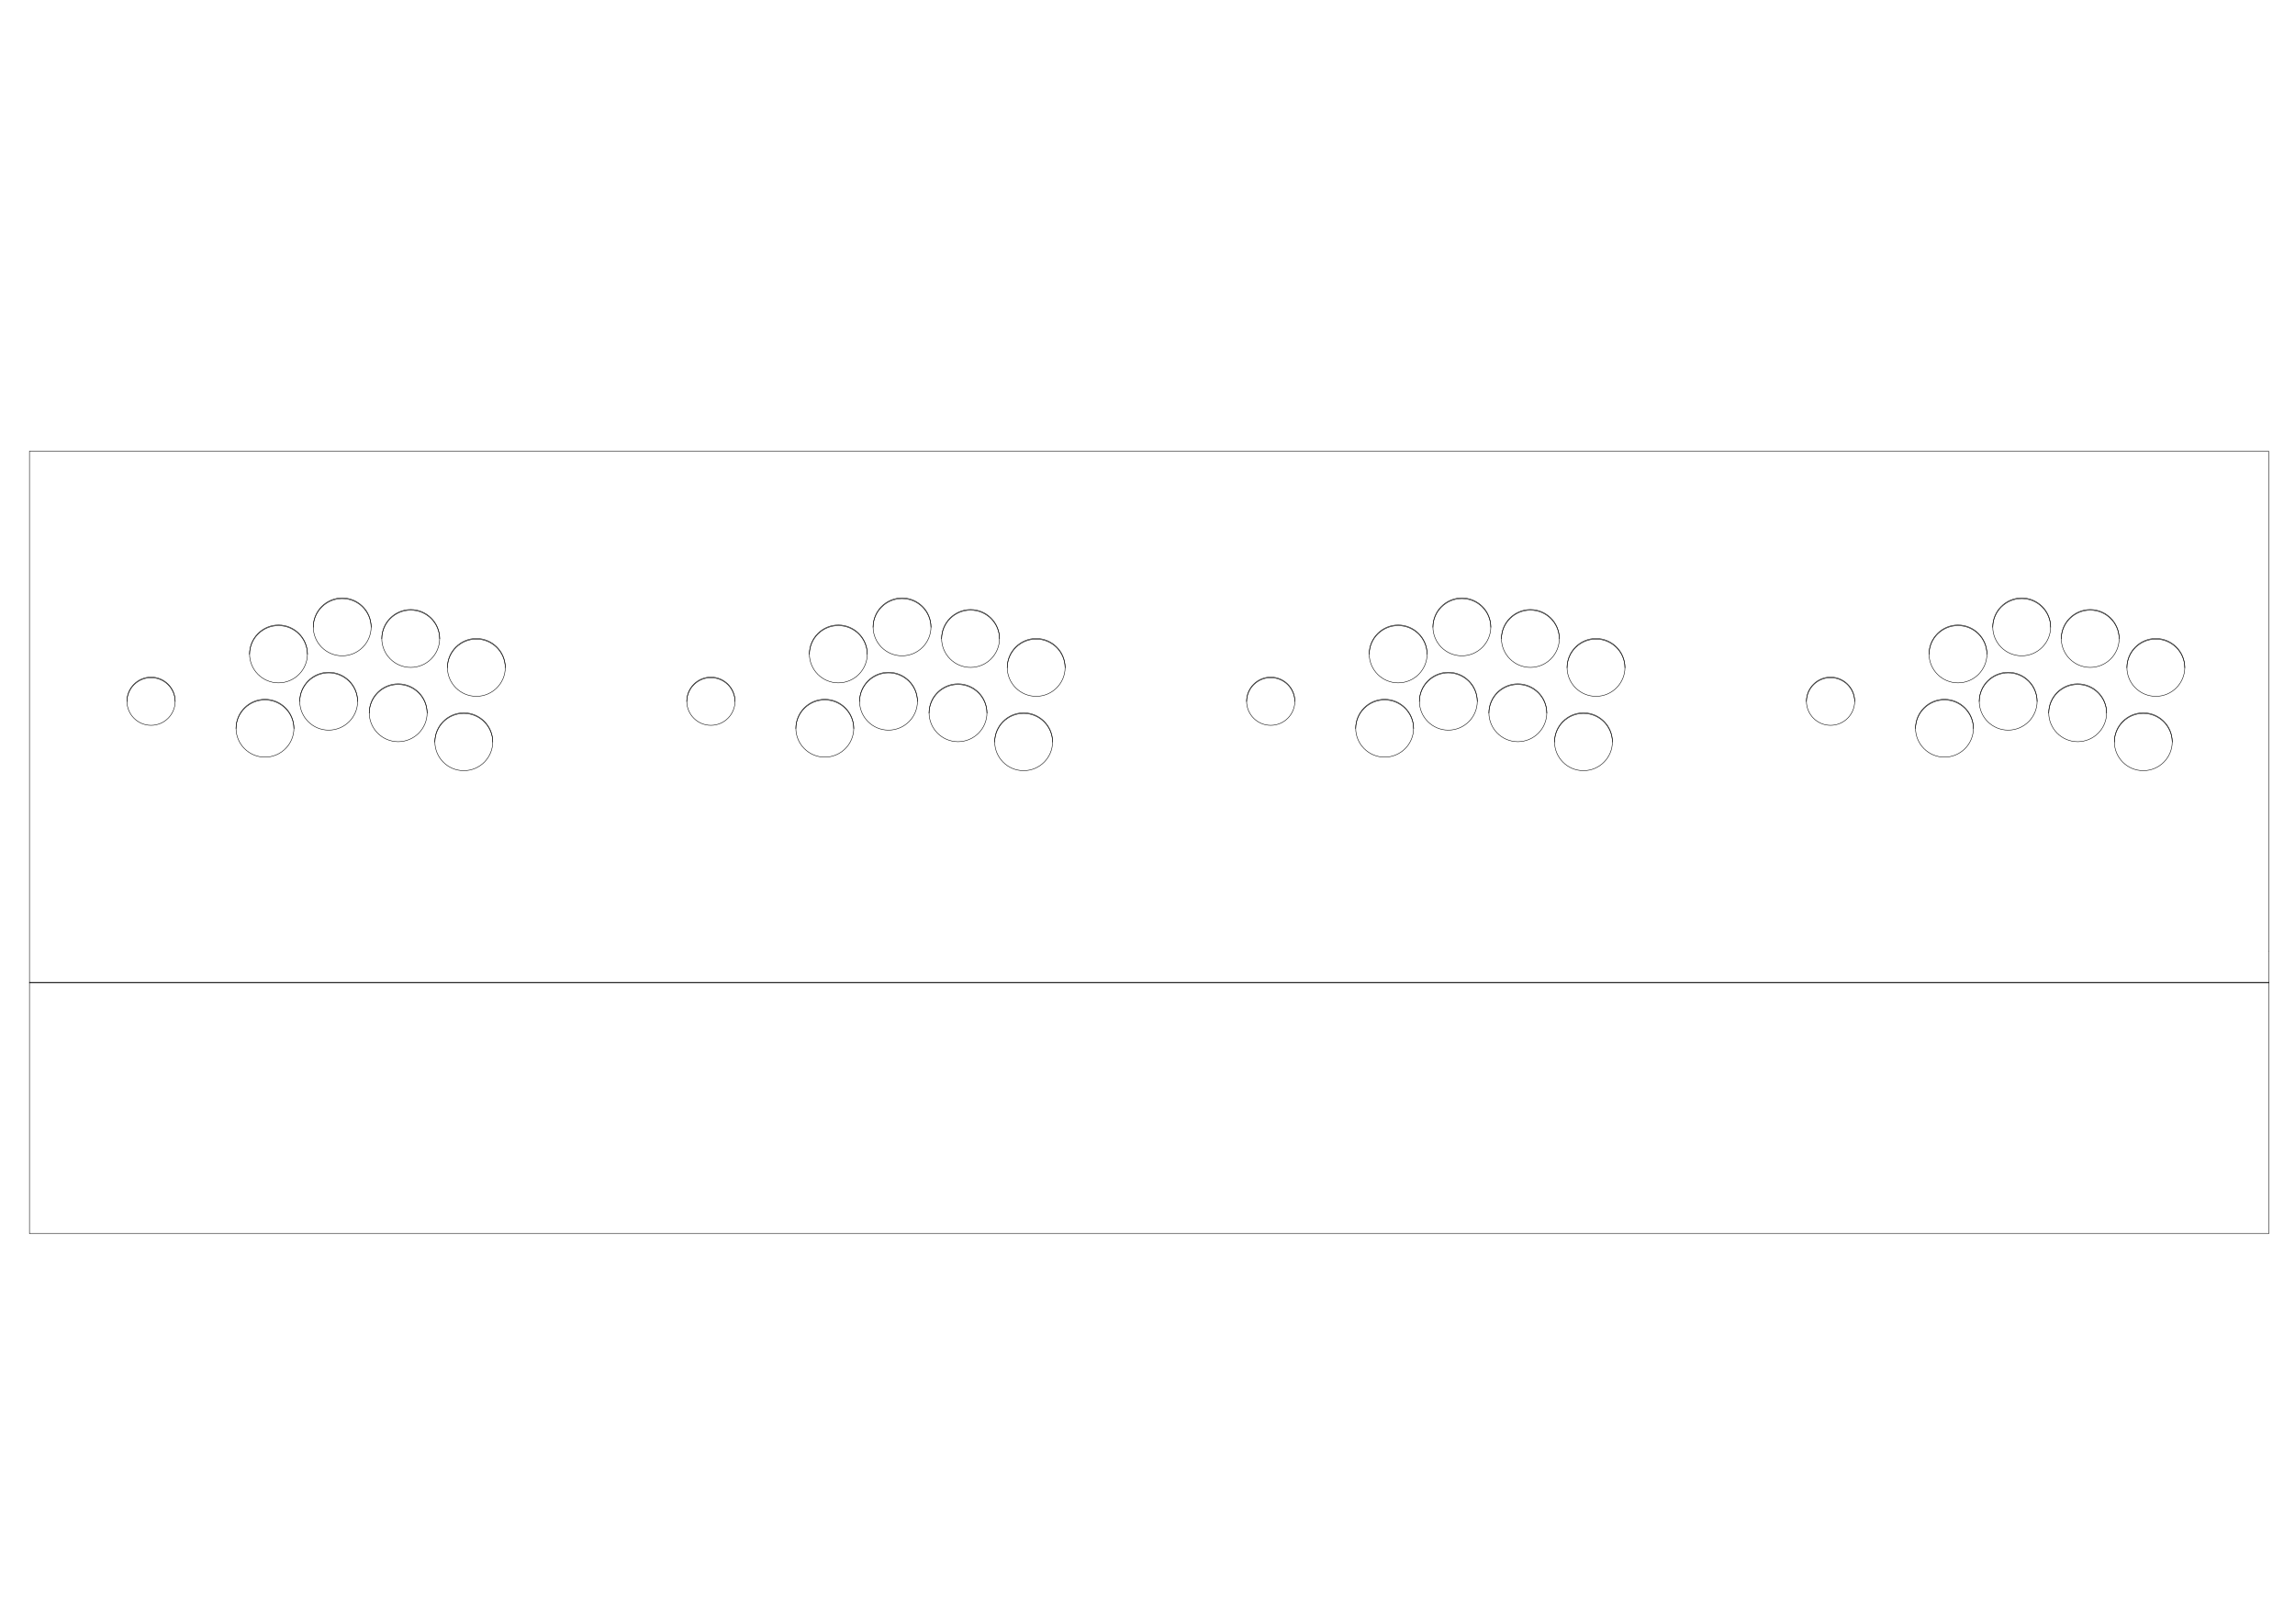
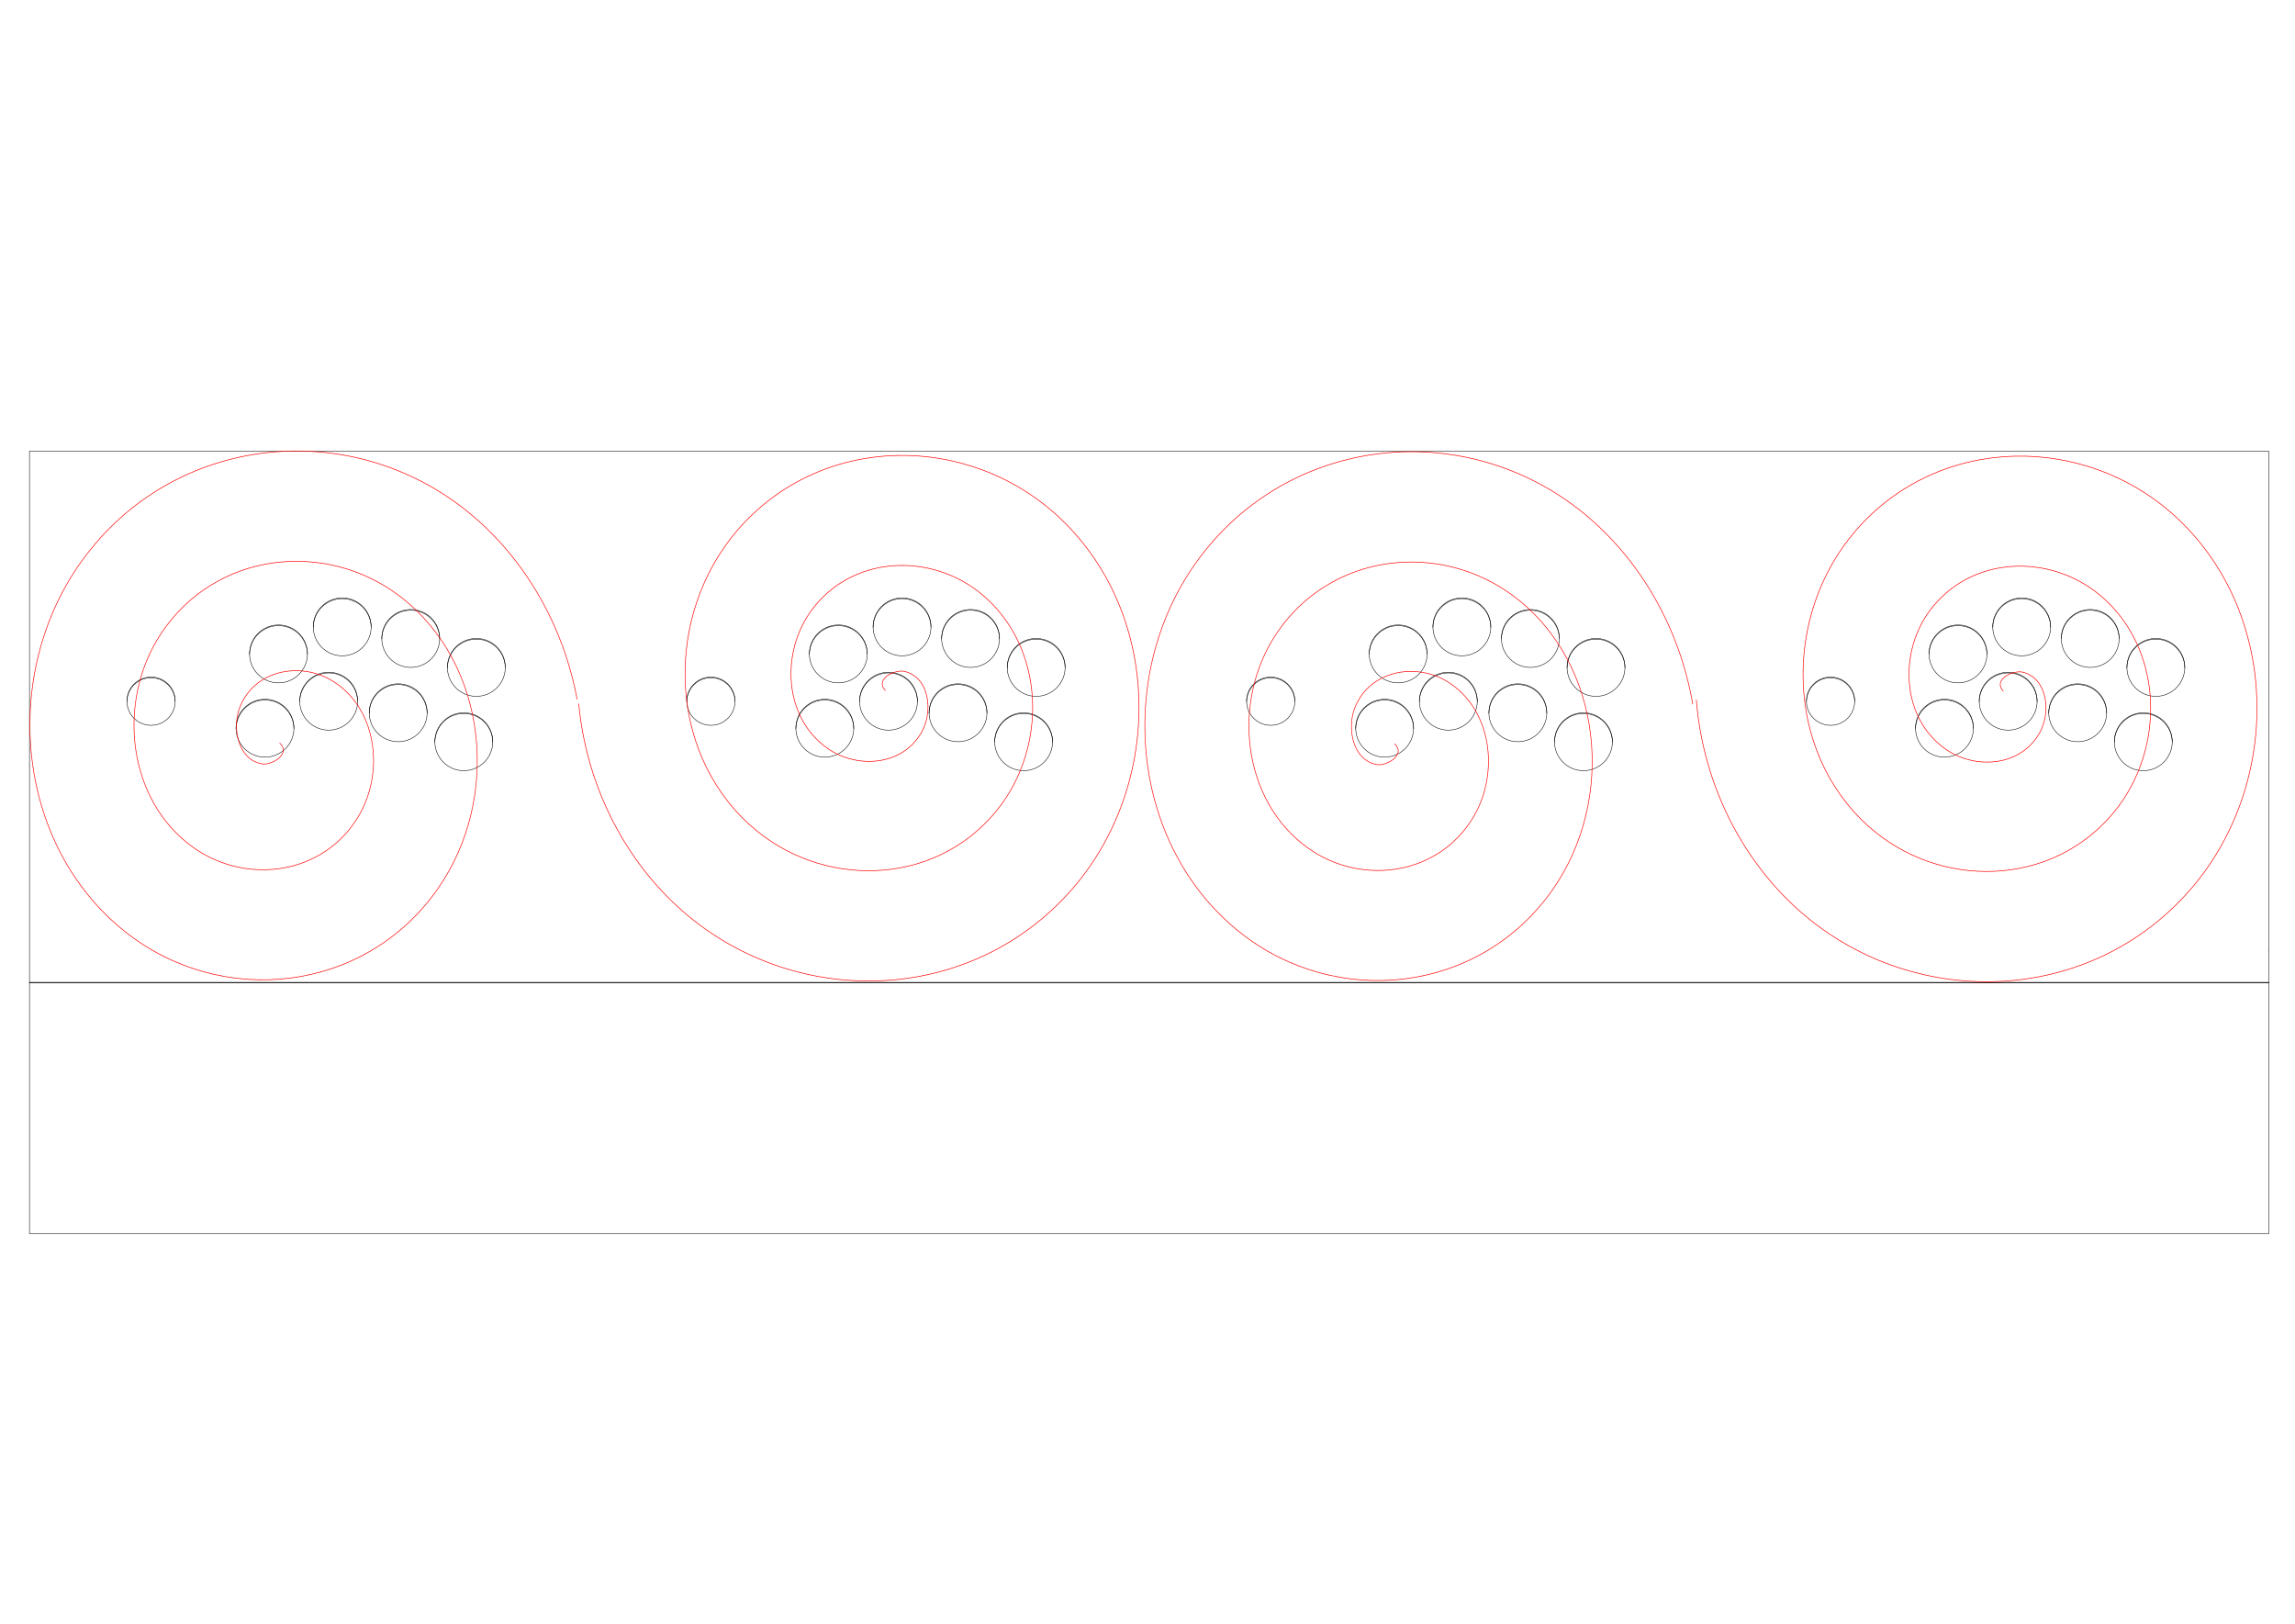
<svg xmlns="http://www.w3.org/2000/svg" viewBox="0 0 4493.333 3178.667" height="3178.667" width="4493.333" xml:space="preserve" id="svg10" version="1.1">
  <defs id="defs14">
    <clipPath id="clipPath26" clipPathUnits="userSpaceOnUse">
      <path id="path24" d="M 18127,700 H 31438 V 55808 H 18127 V 700" />
    </clipPath>
    <clipPath id="clipPath328" clipPathUnits="userSpaceOnUse">
      <path id="path326" d="m 11986,700 h 6455 V 55808 H 11986 V 700" />
    </clipPath>
    <clipPath id="clipPath344" clipPathUnits="userSpaceOnUse">
      <path id="path342" d="M 0,0 H 39732 V 56173 H 0 V 0" />
    </clipPath>
    <clipPath id="clipPath442" clipPathUnits="userSpaceOnUse">
      <path id="path440" d="M 0,0 H 39732 V 56173 H 0 V 0" />
    </clipPath>
    <clipPath id="clipPath454" clipPathUnits="userSpaceOnUse">
      <path id="path452" d="M 0,0 H 39732 V 56173 H 0 V 0" />
    </clipPath>
    <clipPath id="clipPath328-5" clipPathUnits="userSpaceOnUse">
      <path id="path326-3" d="m 11986,700 h 6455 V 55808 H 11986 V 700" />
    </clipPath>
    <clipPath id="clipPath26-4" clipPathUnits="userSpaceOnUse">
      <path id="path24-4" d="M 18127,700 H 31438 V 55808 H 18127 V 700" />
    </clipPath>
  </defs>
  <g transform="matrix(0,-0.08,-0.08,0,4493.333,3178.667)" id="g18">
    <g id="g20" transform="translate(-2595.963,-210.9277)">
      <g clip-path="url(#clipPath26-4)" id="g22">
        <g transform="rotate(-90,15199,-9669.5)" id="g28">
          <path id="path30" style="fill:none;stroke:#000000;stroke-width:12;stroke-linecap:round;stroke-linejoin:round;stroke-miterlimit:10;stroke-dasharray:none;stroke-opacity:1" d="M 708.448,8.626 C 703.724,396.527 387.929,708.5 0,708.5 -387.929,708.5 -703.724,396.527 -708.448,8.626" />
        </g>
        <g transform="rotate(-90,15208,-9678.5)" id="g32">
          <path id="path34" style="fill:none;stroke:#000000;stroke-width:12;stroke-linecap:round;stroke-linejoin:round;stroke-miterlimit:10;stroke-dasharray:none;stroke-opacity:1" d="m -708.5,0 c 0,-391.294 317.206,-708.5 708.5,-708.5 391.294,0 708.5,317.206 708.5,708.5 C 708.5,391.294 391.294,708.5 0,708.5 -391.294,708.5 -708.5,391.294 -708.5,0" />
        </g>
        <g transform="rotate(-90,17384,-8925.5)" id="g36">
          <path id="path38" style="fill:none;stroke:#000000;stroke-width:12;stroke-linecap:round;stroke-linejoin:round;stroke-miterlimit:10;stroke-dasharray:none;stroke-opacity:1" d="M 708.448,8.626 C 703.724,396.527 387.929,708.5 0,708.5 -387.929,708.5 -703.724,396.527 -708.448,8.626" />
        </g>
        <g transform="rotate(-90,17392.5,-8934)" id="g40">
          <path id="path42" style="fill:none;stroke:#000000;stroke-width:12;stroke-linecap:round;stroke-linejoin:round;stroke-miterlimit:10;stroke-dasharray:none;stroke-opacity:1" d="m -708.5,0 c 0,-391.294 317.206,-708.5 708.5,-708.5 391.294,0 708.5,317.206 708.5,708.5 C 708.5,391.294 391.294,708.5 0,708.5 -391.294,708.5 -708.5,391.294 -708.5,0" />
        </g>
        <g transform="rotate(-90,20892.5,-3268)" id="g44">
          <path id="path46" style="fill:none;stroke:#000000;stroke-width:12;stroke-linecap:round;stroke-linejoin:round;stroke-miterlimit:10;stroke-dasharray:none;stroke-opacity:1" d="M 708.448,8.626 C 703.724,396.527 387.929,708.5 0,708.5 -387.929,708.5 -703.724,396.527 -708.448,8.626" />
        </g>
        <g transform="rotate(-90,20901,-3276.5)" id="g48">
          <path id="path50" style="fill:none;stroke:#000000;stroke-width:12;stroke-linecap:round;stroke-linejoin:round;stroke-miterlimit:10;stroke-dasharray:none;stroke-opacity:1" d="m -708.5,0 c 0,-391.294 317.206,-708.5 708.5,-708.5 391.294,0 708.5,317.206 708.5,708.5 C 708.5,391.294 391.294,708.5 0,708.5 -391.294,708.5 -708.5,391.294 -708.5,0" />
        </g>
        <g transform="rotate(-90,24234.5,-2075)" id="g52">
          <path id="path54" style="fill:none;stroke:#000000;stroke-width:12;stroke-linecap:round;stroke-linejoin:round;stroke-miterlimit:10;stroke-dasharray:none;stroke-opacity:1" d="M 708.448,8.626 C 703.724,396.527 387.929,708.5 0,708.5 -387.929,708.5 -703.724,396.527 -708.448,8.626" />
        </g>
        <g transform="rotate(-90,24243,-2083.5)" id="g56">
          <path id="path58" style="fill:none;stroke:#000000;stroke-width:12;stroke-linecap:round;stroke-linejoin:round;stroke-miterlimit:10;stroke-dasharray:none;stroke-opacity:1" d="m -708.5,0 c 0,-391.294 317.206,-708.5 708.5,-708.5 391.294,0 708.5,317.206 708.5,708.5 C 708.5,391.294 391.294,708.5 0,708.5 -391.294,708.5 -708.5,391.294 -708.5,0" />
        </g>
        <g transform="rotate(-90,27743,3582.5)" id="g60">
          <path id="path62" style="fill:none;stroke:#000000;stroke-width:12;stroke-linecap:round;stroke-linejoin:round;stroke-miterlimit:10;stroke-dasharray:none;stroke-opacity:1" d="M 708.448,8.626 C 703.724,396.527 387.929,708.5 0,708.5 -387.929,708.5 -703.724,396.527 -708.448,8.626" />
        </g>
        <g transform="rotate(-90,27751.5,3574)" id="g64">
          <path id="path66" style="fill:none;stroke:#000000;stroke-width:12;stroke-linecap:round;stroke-linejoin:round;stroke-miterlimit:10;stroke-dasharray:none;stroke-opacity:1" d="m -708.5,0 c 0,-391.294 317.206,-708.5 708.5,-708.5 391.294,0 708.5,317.206 708.5,708.5 C 708.5,391.294 391.294,708.5 0,708.5 -391.294,708.5 -708.5,391.294 -708.5,0" />
        </g>
        <g transform="rotate(-90,29892.5,4740)" id="g68">
          <path id="path70" style="fill:none;stroke:#000000;stroke-width:12;stroke-linecap:round;stroke-linejoin:round;stroke-miterlimit:10;stroke-dasharray:none;stroke-opacity:1" d="M 708.448,8.626 C 703.724,396.527 387.929,708.5 0,708.5 -387.929,708.5 -703.724,396.527 -708.448,8.626" />
        </g>
        <g transform="rotate(-90,29901,4731.5)" id="g72">
          <path id="path74" style="fill:none;stroke:#000000;stroke-width:12;stroke-linecap:round;stroke-linejoin:round;stroke-miterlimit:10;stroke-dasharray:none;stroke-opacity:1" d="m -708.5,0 c 0,-391.294 317.206,-708.5 708.5,-708.5 391.294,0 708.5,317.206 708.5,708.5 C 708.5,391.294 391.294,708.5 0,708.5 -391.294,708.5 -708.5,391.294 -708.5,0" />
        </g>
        <g transform="rotate(-90,32066,6913.5)" id="g76">
          <path id="path78" style="fill:none;stroke:#000000;stroke-width:12;stroke-linecap:round;stroke-linejoin:round;stroke-miterlimit:10;stroke-dasharray:none;stroke-opacity:1" d="M 590.437,8.605 C 585.734,331.339 322.769,590.5 0,590.5 -322.769,590.5 -585.734,331.339 -590.437,8.605" />
        </g>
        <g transform="rotate(-90,32074.5,6905)" id="g80">
          <path id="path82" style="fill:none;stroke:#000000;stroke-width:12;stroke-linecap:round;stroke-linejoin:round;stroke-miterlimit:10;stroke-dasharray:none;stroke-opacity:1" d="m -590.5,0 c 0,-326.124 264.376,-590.5 590.5,-590.5 326.124,0 590.5,264.376 590.5,590.5 C 590.5,326.124 326.124,590.5 0,590.5 -326.124,590.5 -590.5,326.124 -590.5,0" />
        </g>
        <g transform="rotate(-90,34593.5,10433)" id="g84">
          <path id="path86" style="fill:none;stroke:#000000;stroke-width:12;stroke-linecap:round;stroke-linejoin:round;stroke-miterlimit:10;stroke-dasharray:none;stroke-opacity:1" d="M 708.448,8.626 C 703.724,396.527 387.929,708.5 0,708.5 -387.929,708.5 -703.724,396.527 -708.448,8.626" />
        </g>
        <g transform="rotate(-90,34602,10424.5)" id="g88">
          <path id="path90" style="fill:none;stroke:#000000;stroke-width:12;stroke-linecap:round;stroke-linejoin:round;stroke-miterlimit:10;stroke-dasharray:none;stroke-opacity:1" d="m -708.5,0 c 0,-391.294 317.206,-708.5 708.5,-708.5 391.294,0 708.5,317.206 708.5,708.5 C 708.5,391.294 391.294,708.5 0,708.5 -391.294,708.5 -708.5,391.294 -708.5,0" />
        </g>
        <g transform="rotate(-90,37935.5,11626)" id="g92">
          <path id="path94" style="fill:none;stroke:#000000;stroke-width:12;stroke-linecap:round;stroke-linejoin:round;stroke-miterlimit:10;stroke-dasharray:none;stroke-opacity:1" d="M 708.448,8.626 C 703.724,396.527 387.929,708.5 0,708.5 -387.929,708.5 -703.724,396.527 -708.448,8.626" />
        </g>
        <g transform="rotate(-90,37944,11617.5)" id="g96">
          <path id="path98" style="fill:none;stroke:#000000;stroke-width:12;stroke-linecap:round;stroke-linejoin:round;stroke-miterlimit:10;stroke-dasharray:none;stroke-opacity:1" d="m -708.5,0 c 0,-391.294 317.206,-708.5 708.5,-708.5 391.294,0 708.5,317.206 708.5,708.5 C 708.5,391.294 391.294,708.5 0,708.5 -391.294,708.5 -708.5,391.294 -708.5,0" />
        </g>
        <g transform="rotate(-90,37486.5,10516)" id="g100">
          <path id="path102" style="fill:none;stroke:#000000;stroke-width:12;stroke-linecap:round;stroke-linejoin:round;stroke-miterlimit:10;stroke-dasharray:none;stroke-opacity:1" d="M 708.448,8.626 C 703.724,396.527 387.929,708.5 0,708.5 -387.929,708.5 -703.724,396.527 -708.448,8.626" />
        </g>
        <g transform="rotate(-90,37495.5,10507)" id="g104">
          <path id="path106" style="fill:none;stroke:#000000;stroke-width:12;stroke-linecap:round;stroke-linejoin:round;stroke-miterlimit:10;stroke-dasharray:none;stroke-opacity:1" d="m -708.5,0 c 0,-391.294 317.206,-708.5 708.5,-708.5 391.294,0 708.5,317.206 708.5,708.5 C 708.5,391.294 391.294,708.5 0,708.5 -391.294,708.5 -708.5,391.294 -708.5,0" />
        </g>
        <g transform="rotate(-90,35750.5,10882)" id="g108">
          <path id="path110" style="fill:none;stroke:#000000;stroke-width:12;stroke-linecap:round;stroke-linejoin:round;stroke-miterlimit:10;stroke-dasharray:none;stroke-opacity:1" d="M 708.448,8.626 C 703.724,396.527 387.929,708.5 0,708.5 -387.929,708.5 -703.724,396.527 -708.448,8.626" />
        </g>
        <g transform="rotate(-90,35759.5,10873)" id="g112">
          <path id="path114" style="fill:none;stroke:#000000;stroke-width:12;stroke-linecap:round;stroke-linejoin:round;stroke-miterlimit:10;stroke-dasharray:none;stroke-opacity:1" d="m -708.5,0 c 0,-391.294 317.206,-708.5 708.5,-708.5 391.294,0 708.5,317.206 708.5,708.5 C 708.5,391.294 391.294,708.5 0,708.5 -391.294,708.5 -708.5,391.294 -708.5,0" />
        </g>
        <g transform="rotate(-90,30341,5850.5)" id="g116">
          <path id="path118" style="fill:none;stroke:#000000;stroke-width:12;stroke-linecap:round;stroke-linejoin:round;stroke-miterlimit:10;stroke-dasharray:none;stroke-opacity:1" d="M 708.448,8.626 C 703.724,396.527 387.929,708.5 0,708.5 -387.929,708.5 -703.724,396.527 -708.448,8.626" />
        </g>
        <g transform="rotate(-90,30350,5841.5)" id="g120">
          <path id="path122" style="fill:none;stroke:#000000;stroke-width:12;stroke-linecap:round;stroke-linejoin:round;stroke-miterlimit:10;stroke-dasharray:none;stroke-opacity:1" d="m -708.5,0 c 0,-391.294 317.206,-708.5 708.5,-708.5 391.294,0 708.5,317.206 708.5,708.5 C 708.5,391.294 391.294,708.5 0,708.5 -391.294,708.5 -708.5,391.294 -708.5,0" />
        </g>
        <g transform="rotate(-90,28900,4031.5)" id="g124">
          <path id="path126" style="fill:none;stroke:#000000;stroke-width:12;stroke-linecap:round;stroke-linejoin:round;stroke-miterlimit:10;stroke-dasharray:none;stroke-opacity:1" d="M 708.448,8.626 C 703.724,396.527 387.929,708.5 0,708.5 -387.929,708.5 -703.724,396.527 -708.448,8.626" />
        </g>
        <g transform="rotate(-90,28909,4022.5)" id="g128">
          <path id="path130" style="fill:none;stroke:#000000;stroke-width:12;stroke-linecap:round;stroke-linejoin:round;stroke-miterlimit:10;stroke-dasharray:none;stroke-opacity:1" d="m -708.5,0 c 0,-391.294 317.206,-708.5 708.5,-708.5 391.294,0 708.5,317.206 708.5,708.5 C 708.5,391.294 391.294,708.5 0,708.5 -391.294,708.5 -708.5,391.294 -708.5,0" />
        </g>
        <g transform="rotate(-90,25215.5,63)" id="g132">
          <path id="path134" style="fill:none;stroke:#000000;stroke-width:12;stroke-linecap:round;stroke-linejoin:round;stroke-miterlimit:10;stroke-dasharray:none;stroke-opacity:1" d="M 590.437,8.605 C 585.734,331.339 322.769,590.5 0,590.5 -322.769,590.5 -585.734,331.339 -590.437,8.605" />
        </g>
        <g transform="rotate(-90,25224,54.5)" id="g136">
          <path id="path138" style="fill:none;stroke:#000000;stroke-width:12;stroke-linecap:round;stroke-linejoin:round;stroke-miterlimit:10;stroke-dasharray:none;stroke-opacity:1" d="m -590.5,0 c 0,-326.124 264.376,-590.5 590.5,-590.5 326.124,0 590.5,264.376 590.5,590.5 C 590.5,326.124 326.124,590.5 0,590.5 -326.124,590.5 -590.5,326.124 -590.5,0" />
        </g>
        <g transform="rotate(-90,23785.5,-3185)" id="g140">
          <path id="path142" style="fill:none;stroke:#000000;stroke-width:12;stroke-linecap:round;stroke-linejoin:round;stroke-miterlimit:10;stroke-dasharray:none;stroke-opacity:1" d="M 708.448,8.626 C 703.724,396.527 387.929,708.5 0,708.5 -387.929,708.5 -703.724,396.527 -708.448,8.626" />
        </g>
        <g transform="rotate(-90,23794.5,-3194)" id="g144">
          <path id="path146" style="fill:none;stroke:#000000;stroke-width:12;stroke-linecap:round;stroke-linejoin:round;stroke-miterlimit:10;stroke-dasharray:none;stroke-opacity:1" d="m -708.5,0 c 0,-391.294 317.206,-708.5 708.5,-708.5 391.294,0 708.5,317.206 708.5,708.5 C 708.5,391.294 391.294,708.5 0,708.5 -391.294,708.5 -708.5,391.294 -708.5,0" />
        </g>
        <g transform="rotate(-90,21648,-4330.5)" id="g148">
          <path id="path150" style="fill:none;stroke:#000000;stroke-width:12;stroke-linecap:round;stroke-linejoin:round;stroke-miterlimit:10;stroke-dasharray:none;stroke-opacity:1" d="M 708.448,8.626 C 703.724,396.527 387.929,708.5 0,708.5 -387.929,708.5 -703.724,396.527 -708.448,8.626" />
        </g>
        <g transform="rotate(-90,21657,-4339.5)" id="g152">
          <path id="path154" style="fill:none;stroke:#000000;stroke-width:12;stroke-linecap:round;stroke-linejoin:round;stroke-miterlimit:10;stroke-dasharray:none;stroke-opacity:1" d="m -708.5,0 c 0,-391.294 317.206,-708.5 708.5,-708.5 391.294,0 708.5,317.206 708.5,708.5 C 708.5,391.294 391.294,708.5 0,708.5 -391.294,708.5 -708.5,391.294 -708.5,0" />
        </g>
        <g transform="rotate(-90,16935,-10035.5)" id="g156">
          <path id="path158" style="fill:none;stroke:#000000;stroke-width:12;stroke-linecap:round;stroke-linejoin:round;stroke-miterlimit:10;stroke-dasharray:none;stroke-opacity:1" d="M 708.448,8.626 C 703.724,396.527 387.929,708.5 0,708.5 -387.929,708.5 -703.724,396.527 -708.448,8.626" />
        </g>
        <g transform="rotate(-90,16944,-10044.5)" id="g160">
          <path id="path162" style="fill:none;stroke:#000000;stroke-width:12;stroke-linecap:round;stroke-linejoin:round;stroke-miterlimit:10;stroke-dasharray:none;stroke-opacity:1" d="m -708.5,0 c 0,-391.294 317.206,-708.5 708.5,-708.5 391.294,0 708.5,317.206 708.5,708.5 C 708.5,391.294 391.294,708.5 0,708.5 -391.294,708.5 -708.5,391.294 -708.5,0" />
        </g>
        <g transform="rotate(-90,14797.5,-11181)" id="g164">
          <path id="path166" style="fill:none;stroke:#000000;stroke-width:12;stroke-linecap:round;stroke-linejoin:round;stroke-miterlimit:10;stroke-dasharray:none;stroke-opacity:1" d="M 708.448,8.626 C 703.724,396.527 387.929,708.5 0,708.5 -387.929,708.5 -703.724,396.527 -708.448,8.626" />
        </g>
        <g transform="rotate(-90,14806.5,-11190)" id="g168">
          <path id="path170" style="fill:none;stroke:#000000;stroke-width:12;stroke-linecap:round;stroke-linejoin:round;stroke-miterlimit:10;stroke-dasharray:none;stroke-opacity:1" d="m -708.5,0 c 0,-391.294 317.206,-708.5 708.5,-708.5 391.294,0 708.5,317.206 708.5,708.5 C 708.5,391.294 391.294,708.5 0,708.5 -391.294,708.5 -708.5,391.294 -708.5,0" />
        </g>
        <g transform="rotate(-90,15955,-10732.5)" id="g172">
          <path id="path174" style="fill:none;stroke:#000000;stroke-width:12;stroke-linecap:round;stroke-linejoin:round;stroke-miterlimit:10;stroke-dasharray:none;stroke-opacity:1" d="M 708.448,8.626 C 703.724,396.527 387.929,708.5 0,708.5 -387.929,708.5 -703.724,396.527 -708.448,8.626" />
        </g>
        <g transform="rotate(-90,15963.5,-10741)" id="g176">
          <path id="path178" style="fill:none;stroke:#000000;stroke-width:12;stroke-linecap:round;stroke-linejoin:round;stroke-miterlimit:10;stroke-dasharray:none;stroke-opacity:1" d="m -708.5,0 c 0,-391.294 317.206,-708.5 708.5,-708.5 391.294,0 708.5,317.206 708.5,708.5 C 708.5,391.294 391.294,708.5 0,708.5 -391.294,708.5 -708.5,391.294 -708.5,0" />
        </g>
        <g transform="rotate(-90,16640,-7850.5)" id="g180">
          <path id="path182" style="fill:none;stroke:#000000;stroke-width:12;stroke-linecap:round;stroke-linejoin:round;stroke-miterlimit:10;stroke-dasharray:none;stroke-opacity:1" d="M 708.448,8.626 C 703.724,396.527 387.929,708.5 0,708.5 -387.929,708.5 -703.724,396.527 -708.448,8.626" />
        </g>
        <g transform="rotate(-90,16649,-7859.5)" id="g184">
          <path id="path186" style="fill:none;stroke:#000000;stroke-width:12;stroke-linecap:round;stroke-linejoin:round;stroke-miterlimit:10;stroke-dasharray:none;stroke-opacity:1" d="m -708.5,0 c 0,-391.294 317.206,-708.5 708.5,-708.5 391.294,0 708.5,317.206 708.5,708.5 C 708.5,391.294 391.294,708.5 0,708.5 -391.294,708.5 -708.5,391.294 -708.5,0" />
        </g>
        <g transform="rotate(-90,22049.5,-2819)" id="g188">
          <path id="path190" style="fill:none;stroke:#000000;stroke-width:12;stroke-linecap:round;stroke-linejoin:round;stroke-miterlimit:10;stroke-dasharray:none;stroke-opacity:1" d="M 708.448,8.626 C 703.724,396.527 387.929,708.5 0,708.5 -387.929,708.5 -703.724,396.527 -708.448,8.626" />
        </g>
        <g transform="rotate(-90,22058.5,-2828)" id="g192">
          <path id="path194" style="fill:none;stroke:#000000;stroke-width:12;stroke-linecap:round;stroke-linejoin:round;stroke-miterlimit:10;stroke-dasharray:none;stroke-opacity:1" d="m -708.5,0 c 0,-391.294 317.206,-708.5 708.5,-708.5 391.294,0 708.5,317.206 708.5,708.5 C 708.5,391.294 391.294,708.5 0,708.5 -391.294,708.5 -708.5,391.294 -708.5,0" />
        </g>
        <g transform="rotate(-90,23042,-2110.5)" id="g196">
          <path id="path198" style="fill:none;stroke:#000000;stroke-width:12;stroke-linecap:round;stroke-linejoin:round;stroke-miterlimit:10;stroke-dasharray:none;stroke-opacity:1" d="M 708.448,8.626 C 703.724,396.527 387.929,708.5 0,708.5 -387.929,708.5 -703.724,396.527 -708.448,8.626" />
        </g>
        <g transform="rotate(-90,23050.5,-2119)" id="g200">
          <path id="path202" style="fill:none;stroke:#000000;stroke-width:12;stroke-linecap:round;stroke-linejoin:round;stroke-miterlimit:10;stroke-dasharray:none;stroke-opacity:1" d="m -708.5,0 c 0,-391.294 317.206,-708.5 708.5,-708.5 391.294,0 708.5,317.206 708.5,708.5 C 708.5,391.294 391.294,708.5 0,708.5 -391.294,708.5 -708.5,391.294 -708.5,0" />
        </g>
        <g transform="rotate(-90,28498.5,2520)" id="g204">
          <path id="path206" style="fill:none;stroke:#000000;stroke-width:12;stroke-linecap:round;stroke-linejoin:round;stroke-miterlimit:10;stroke-dasharray:none;stroke-opacity:1" d="M 708.448,8.626 C 703.724,396.527 387.929,708.5 0,708.5 -387.929,708.5 -703.724,396.527 -708.448,8.626" />
        </g>
        <g transform="rotate(-90,28507.5,2511)" id="g208">
          <path id="path210" style="fill:none;stroke:#000000;stroke-width:12;stroke-linecap:round;stroke-linejoin:round;stroke-miterlimit:10;stroke-dasharray:none;stroke-opacity:1" d="m -708.5,0 c 0,-391.294 317.206,-708.5 708.5,-708.5 391.294,0 708.5,317.206 708.5,708.5 C 708.5,391.294 391.294,708.5 0,708.5 -391.294,708.5 -708.5,391.294 -708.5,0" />
        </g>
        <g transform="rotate(-90,30636,3665.5)" id="g212">
          <path id="path214" style="fill:none;stroke:#000000;stroke-width:12;stroke-linecap:round;stroke-linejoin:round;stroke-miterlimit:10;stroke-dasharray:none;stroke-opacity:1" d="M 708.448,8.626 C 703.724,396.527 387.929,708.5 0,708.5 -387.929,708.5 -703.724,396.527 -708.448,8.626" />
        </g>
        <g transform="rotate(-90,30645,3656.5)" id="g216">
          <path id="path218" style="fill:none;stroke:#000000;stroke-width:12;stroke-linecap:round;stroke-linejoin:round;stroke-miterlimit:10;stroke-dasharray:none;stroke-opacity:1" d="m -708.5,0 c 0,-391.294 317.206,-708.5 708.5,-708.5 391.294,0 708.5,317.206 708.5,708.5 C 708.5,391.294 391.294,708.5 0,708.5 -391.294,708.5 -708.5,391.294 -708.5,0" />
        </g>
        <g transform="rotate(-90,37191.5,12701)" id="g220">
          <path id="path222" style="fill:none;stroke:#000000;stroke-width:12;stroke-linecap:round;stroke-linejoin:round;stroke-miterlimit:10;stroke-dasharray:none;stroke-opacity:1" d="M 708.448,8.626 C 703.724,396.527 387.929,708.5 0,708.5 -387.929,708.5 -703.724,396.527 -708.448,8.626" />
        </g>
        <g transform="rotate(-90,37200.5,12692)" id="g224">
          <path id="path226" style="fill:none;stroke:#000000;stroke-width:12;stroke-linecap:round;stroke-linejoin:round;stroke-miterlimit:10;stroke-dasharray:none;stroke-opacity:1" d="m -708.5,0 c 0,-391.294 317.206,-708.5 708.5,-708.5 391.294,0 708.5,317.206 708.5,708.5 C 708.5,391.294 391.294,708.5 0,708.5 -391.294,708.5 -708.5,391.294 -708.5,0" />
        </g>
        <g transform="rotate(-90,35349,9370.5)" id="g228">
          <path id="path230" style="fill:none;stroke:#000000;stroke-width:12;stroke-linecap:round;stroke-linejoin:round;stroke-miterlimit:10;stroke-dasharray:none;stroke-opacity:1" d="M 708.448,8.626 C 703.724,396.527 387.929,708.5 0,708.5 -387.929,708.5 -703.724,396.527 -708.448,8.626" />
        </g>
        <g transform="rotate(-90,35358,9361.5)" id="g232">
          <path id="path234" style="fill:none;stroke:#000000;stroke-width:12;stroke-linecap:round;stroke-linejoin:round;stroke-miterlimit:10;stroke-dasharray:none;stroke-opacity:1" d="m -708.5,0 c 0,-391.294 317.206,-708.5 708.5,-708.5 391.294,0 708.5,317.206 708.5,708.5 C 708.5,391.294 391.294,708.5 0,708.5 -391.294,708.5 -708.5,391.294 -708.5,0" />
        </g>
        <g transform="rotate(-90,38916.5,13764)" id="g236">
          <path id="path238" style="fill:none;stroke:#000000;stroke-width:12;stroke-linecap:round;stroke-linejoin:round;stroke-miterlimit:10;stroke-dasharray:none;stroke-opacity:1" d="M 590.437,8.605 C 585.734,331.339 322.769,590.5 0,590.5 -322.769,590.5 -585.734,331.339 -590.437,8.605" />
        </g>
        <g transform="rotate(-90,38925,13755.5)" id="g240">
          <path id="path242" style="fill:none;stroke:#000000;stroke-width:12;stroke-linecap:round;stroke-linejoin:round;stroke-miterlimit:10;stroke-dasharray:none;stroke-opacity:1" d="m -590.5,0 c 0,-326.124 264.376,-590.5 590.5,-590.5 326.124,0 590.5,264.376 590.5,590.5 C 590.5,326.124 326.124,590.5 0,590.5 -326.124,590.5 -590.5,326.124 -590.5,0" />
        </g>
        <g transform="rotate(-90,36506.5,9819)" id="g244">
          <path id="path246" style="fill:none;stroke:#000000;stroke-width:12;stroke-linecap:round;stroke-linejoin:round;stroke-miterlimit:10;stroke-dasharray:none;stroke-opacity:1" d="M 708.448,8.626 C 703.724,396.527 387.929,708.5 0,708.5 -387.929,708.5 -703.724,396.527 -708.448,8.626" />
        </g>
        <g transform="rotate(-90,36515,9810.5)" id="g248">
          <path id="path250" style="fill:none;stroke:#000000;stroke-width:12;stroke-linecap:round;stroke-linejoin:round;stroke-miterlimit:10;stroke-dasharray:none;stroke-opacity:1" d="m -708.5,0 c 0,-391.294 317.206,-708.5 708.5,-708.5 391.294,0 708.5,317.206 708.5,708.5 C 708.5,391.294 391.294,708.5 0,708.5 -391.294,708.5 -708.5,391.294 -708.5,0" />
        </g>
        <g transform="rotate(-90,36743,11590.5)" id="g252">
          <path id="path254" style="fill:none;stroke:#000000;stroke-width:12;stroke-linecap:round;stroke-linejoin:round;stroke-miterlimit:10;stroke-dasharray:none;stroke-opacity:1" d="M 708.448,8.626 C 703.724,396.527 387.929,708.5 0,708.5 -387.929,708.5 -703.724,396.527 -708.448,8.626" />
        </g>
        <g transform="rotate(-90,36751.5,11582)" id="g256">
          <path id="path258" style="fill:none;stroke:#000000;stroke-width:12;stroke-linecap:round;stroke-linejoin:round;stroke-miterlimit:10;stroke-dasharray:none;stroke-opacity:1" d="m -708.5,0 c 0,-391.294 317.206,-708.5 708.5,-708.5 391.294,0 708.5,317.206 708.5,708.5 C 708.5,391.294 391.294,708.5 0,708.5 -391.294,708.5 -708.5,391.294 -708.5,0" />
        </g>
        <g transform="rotate(-90,31085,4775.5)" id="g260">
          <path id="path262" style="fill:none;stroke:#000000;stroke-width:12;stroke-linecap:round;stroke-linejoin:round;stroke-miterlimit:10;stroke-dasharray:none;stroke-opacity:1" d="M 708.448,8.626 C 703.724,396.527 387.929,708.5 0,708.5 -387.929,708.5 -703.724,396.527 -708.448,8.626" />
        </g>
        <g transform="rotate(-90,31093.5,4767)" id="g264">
          <path id="path266" style="fill:none;stroke:#000000;stroke-width:12;stroke-linecap:round;stroke-linejoin:round;stroke-miterlimit:10;stroke-dasharray:none;stroke-opacity:1" d="m -708.5,0 c 0,-391.294 317.206,-708.5 708.5,-708.5 391.294,0 708.5,317.206 708.5,708.5 C 708.5,391.294 391.294,708.5 0,708.5 -391.294,708.5 -708.5,391.294 -708.5,0" />
        </g>
        <g transform="rotate(-90,29656,2968.5)" id="g268">
          <path id="path270" style="fill:none;stroke:#000000;stroke-width:12;stroke-linecap:round;stroke-linejoin:round;stroke-miterlimit:10;stroke-dasharray:none;stroke-opacity:1" d="M 708.448,8.626 C 703.724,396.527 387.929,708.5 0,708.5 -387.929,708.5 -703.724,396.527 -708.448,8.626" />
        </g>
        <g transform="rotate(-90,29664.5,2960)" id="g272">
          <path id="path274" style="fill:none;stroke:#000000;stroke-width:12;stroke-linecap:round;stroke-linejoin:round;stroke-miterlimit:10;stroke-dasharray:none;stroke-opacity:1" d="m -708.5,0 c 0,-391.294 317.206,-708.5 708.5,-708.5 391.294,0 708.5,317.206 708.5,708.5 C 708.5,391.294 391.294,708.5 0,708.5 -391.294,708.5 -708.5,391.294 -708.5,0" />
        </g>
        <g transform="rotate(-90,23490.5,-1000)" id="g276">
          <path id="path278" style="fill:none;stroke:#000000;stroke-width:12;stroke-linecap:round;stroke-linejoin:round;stroke-miterlimit:10;stroke-dasharray:none;stroke-opacity:1" d="M 708.448,8.626 C 703.724,396.527 387.929,708.5 0,708.5 -387.929,708.5 -703.724,396.527 -708.448,8.626" />
        </g>
        <g transform="rotate(-90,23499.5,-1009)" id="g280">
          <path id="path282" style="fill:none;stroke:#000000;stroke-width:12;stroke-linecap:round;stroke-linejoin:round;stroke-miterlimit:10;stroke-dasharray:none;stroke-opacity:1" d="m -708.5,0 c 0,-391.294 317.206,-708.5 708.5,-708.5 391.294,0 708.5,317.206 708.5,708.5 C 708.5,391.294 391.294,708.5 0,708.5 -391.294,708.5 -708.5,391.294 -708.5,0" />
        </g>
        <g transform="rotate(-90,22805.5,-3882)" id="g284">
          <path id="path286" style="fill:none;stroke:#000000;stroke-width:12;stroke-linecap:round;stroke-linejoin:round;stroke-miterlimit:10;stroke-dasharray:none;stroke-opacity:1" d="M 708.448,8.626 C 703.724,396.527 387.929,708.5 0,708.5 -387.929,708.5 -703.724,396.527 -708.448,8.626" />
        </g>
        <g transform="rotate(-90,22814,-3890.5)" id="g288">
          <path id="path290" style="fill:none;stroke:#000000;stroke-width:12;stroke-linecap:round;stroke-linejoin:round;stroke-miterlimit:10;stroke-dasharray:none;stroke-opacity:1" d="m -708.5,0 c 0,-391.294 317.206,-708.5 708.5,-708.5 391.294,0 708.5,317.206 708.5,708.5 C 708.5,391.294 391.294,708.5 0,708.5 -391.294,708.5 -708.5,391.294 -708.5,0" />
        </g>
        <g transform="rotate(-90,18365,-6787.5)" id="g292">
          <path id="path294" style="fill:none;stroke:#000000;stroke-width:12;stroke-linecap:round;stroke-linejoin:round;stroke-miterlimit:10;stroke-dasharray:none;stroke-opacity:1" d="M 590.437,8.605 C 585.734,331.339 322.769,590.5 0,590.5 -322.769,590.5 -585.734,331.339 -590.437,8.605" />
        </g>
        <g transform="rotate(-90,18373.5,-6796)" id="g296">
          <path id="path298" style="fill:none;stroke:#000000;stroke-width:12;stroke-linecap:round;stroke-linejoin:round;stroke-miterlimit:10;stroke-dasharray:none;stroke-opacity:1" d="m -590.5,0 c 0,-326.124 264.376,-590.5 590.5,-590.5 326.124,0 590.5,264.376 590.5,590.5 C 590.5,326.124 326.124,590.5 0,590.5 -326.124,590.5 -590.5,326.124 -590.5,0" />
        </g>
        <g transform="rotate(-90,16191.5,-8961)" id="g300">
          <path id="path302" style="fill:none;stroke:#000000;stroke-width:12;stroke-linecap:round;stroke-linejoin:round;stroke-miterlimit:10;stroke-dasharray:none;stroke-opacity:1" d="M 708.448,8.626 C 703.724,396.527 387.929,708.5 0,708.5 -387.929,708.5 -703.724,396.527 -708.448,8.626" />
        </g>
        <g transform="rotate(-90,16200,-8969.5)" id="g304">
          <path id="path306" style="fill:none;stroke:#000000;stroke-width:12;stroke-linecap:round;stroke-linejoin:round;stroke-miterlimit:10;stroke-dasharray:none;stroke-opacity:1" d="m -708.5,0 c 0,-391.294 317.206,-708.5 708.5,-708.5 391.294,0 708.5,317.206 708.5,708.5 C 708.5,391.294 391.294,708.5 0,708.5 -391.294,708.5 -708.5,391.294 -708.5,0" />
        </g>
        <g transform="rotate(-90,14042,-10118.5)" id="g308">
          <path id="path310" style="fill:none;stroke:#000000;stroke-width:12;stroke-linecap:round;stroke-linejoin:round;stroke-miterlimit:10;stroke-dasharray:none;stroke-opacity:1" d="M 708.448,8.626 C 703.724,396.527 387.929,708.5 0,708.5 -387.929,708.5 -703.724,396.527 -708.448,8.626" />
        </g>
        <g transform="rotate(-90,14050.5,-10127)" id="g312">
          <path id="path314" style="fill:none;stroke:#000000;stroke-width:12;stroke-linecap:round;stroke-linejoin:round;stroke-miterlimit:10;stroke-dasharray:none;stroke-opacity:1" d="m -708.5,0 c 0,-391.294 317.206,-708.5 708.5,-708.5 391.294,0 708.5,317.206 708.5,708.5 C 708.5,391.294 391.294,708.5 0,708.5 -391.294,708.5 -708.5,391.294 -708.5,0" />
        </g>
        <path id="path316" style="fill:none;stroke:#000000;stroke-width:12;stroke-linecap:round;stroke-linejoin:round;stroke-miterlimit:10;stroke-dasharray:none;stroke-opacity:1" d="m 18279,852 h 3 7 11 15 18 22 25 28 32 35 38 40 43 45 47 49 50 51 53 53 54 54" />
        <path id="path318" style="fill:none;stroke:#000000;stroke-width:12;stroke-linecap:round;stroke-linejoin:round;stroke-miterlimit:10;stroke-dasharray:none;stroke-opacity:1" d="m 31286,55656 h -12234 -54 -54 -53 -53 -51 -50 -49 -47 -45 -43 -40 -38 -35 -32 -28 -25 -22 -18 -15 -11 -7 -3 V 852" />
        <path id="path320" style="fill:none;stroke:#000000;stroke-width:12;stroke-linecap:round;stroke-linejoin:round;stroke-miterlimit:10;stroke-dasharray:none;stroke-opacity:1" d="M 31286,55656 V 852 H 19052" />
      </g>
    </g>
    <g id="g322" transform="translate(-2595.963,-210.9277)">
      <g clip-path="url(#clipPath328-5)" id="g324">
        <path id="path330" style="fill:none;stroke:#000000;stroke-width:12;stroke-linecap:round;stroke-linejoin:round;stroke-miterlimit:10;stroke-dasharray:none;stroke-opacity:1" d="m 18280,55656 h 9" />
        <path id="path332" style="fill:none;stroke:#000000;stroke-width:12;stroke-linecap:round;stroke-linejoin:round;stroke-miterlimit:10;stroke-dasharray:none;stroke-opacity:1" d="m 18289,852 h -9" />
        <path id="path334" style="fill:none;stroke:#000000;stroke-width:12;stroke-linecap:round;stroke-linejoin:round;stroke-miterlimit:10;stroke-dasharray:none;stroke-opacity:1" d="m 12138,852 v 54804 h 6142 V 852 h -6142" />
        <path id="path336" style="fill:none;stroke:#000000;stroke-width:12;stroke-linecap:round;stroke-linejoin:round;stroke-miterlimit:10;stroke-dasharray:none;stroke-opacity:1" d="M 18289,55656 V 852" />
      </g>
    </g>
  </g>
+   <g id="layer2">
+     <path style="fill:none;fill-rule:evenodd;stroke:#ff0000;stroke-opacity:1" id="path4437" d="m 469.056,1342.922 c 19.841,17.279 -13.503,35.27 -28.719,32.977 -41.234,-6.214 -51.353,-57.782 -37.236,-90.414 25.253,-58.372 100.477,-70.198 152.11,-41.494 75.774,42.124 89.553,143.734 45.752,213.806 -58.379,93.395 -187.188,109.122 -275.502,50.011 -111.134,-74.385 -128.801,-230.735 -54.269,-337.197 90.268,-128.94 274.334,-148.544 398.893,-58.528 146.788,106.081 168.327,317.967 62.786,460.589 C 611.021,1737.334 371.251,1760.808 210.588,1639.716 28.032,1502.122 2.622,1234.425 139.285,1055.735 292.599,855.272 588.256,827.927 784.961,980.174 c 93.445,72.325 157.776,178.402 180.376,294.247" transform="matrix(1.173647,0,0,1.242624,-2.994007,-214.0871)" />
+     <path style="fill:none;fill-rule:evenodd;stroke:#ff0000;stroke-opacity:1" id="path4437-1" d="m 469.056,1342.922 c 19.841,17.279 -13.503,35.27 -28.719,32.977 -41.234,-6.214 -51.353,-57.782 -37.236,-90.415 25.253,-58.372 100.477,-70.198 152.11,-41.494 75.774,42.124 89.553,143.734 45.752,213.806 -58.379,93.395 -187.188,109.122 -275.502,50.011 -111.134,-74.385 -128.801,-230.735 -54.269,-337.198 90.268,-128.94 274.335,-148.544 398.893,-58.528 146.788,106.081 168.327,317.967 62.786,460.589 C 611.021,1737.334 371.251,1760.808 210.588,1639.716 28.031,1502.123 2.622,1234.425 139.284,1055.735 292.599,855.272 588.256,827.927 784.961,980.173 c 94.211,72.918 158.793,180.123 180.913,297.041" transform="matrix(-1.194018,-0.1127342,0.1100857,-1.237438,2145.767,3066.789)" />
+     <path style="fill:none;fill-rule:evenodd;stroke:#ff0000;stroke-opacity:1" id="path4437-7" d="m 469.056,1342.922 c 19.841,17.279 -13.503,35.27 -28.719,32.977 -41.234,-6.214 -51.353,-57.782 -37.236,-90.414 25.253,-58.372 100.477,-70.198 152.11,-41.494 75.774,42.124 89.553,143.734 45.752,213.806 -58.379,93.395 -187.188,109.122 -275.502,50.011 -111.134,-74.385 -128.801,-230.735 -54.269,-337.197 90.268,-128.94 274.334,-148.544 398.893,-58.528 146.788,106.081 168.327,317.967 62.786,460.589 -121.851,164.663 -361.621,188.137 -522.285,67.045 C 28.031,1502.122 2.622,1234.425 139.285,1055.735 c 153.315,-200.463 448.971,-227.808 645.676,-75.562 95.209,73.69 160.11,182.371 181.589,300.686" transform="matrix(1.173647,0,0,1.242624,2179.89,-212.6756)" />
+     <path style="fill:none;fill-rule:evenodd;stroke:#ff0000;stroke-opacity:1" id="path4437-1-2" d="m 469.056,1342.922 c 19.841,17.279 -13.503,35.27 -28.719,32.977 -41.234,-6.214 -51.353,-57.782 -37.236,-90.414 25.253,-58.372 100.477,-70.198 152.11,-41.494 75.774,42.124 89.553,143.734 45.752,213.806 -58.379,93.395 -187.188,109.122 -275.502,50.011 -111.134,-74.385 -128.801,-230.735 -54.269,-337.197 90.268,-128.94 274.334,-148.544 398.893,-58.528 146.788,106.081 168.327,317.967 62.786,460.589 C 611.021,1737.334 371.251,1760.808 210.588,1639.716 28.032,1502.122 2.622,1234.425 139.285,1055.735 292.599,855.272 588.256,827.927 784.961,980.174 881.088,1054.575 946.276,1164.619 967.147,1284.216" transform="matrix(-1.194018,-0.1127342,0.1100857,-1.237438,4334.651,3068.2)" />
+   </g>
</svg>
